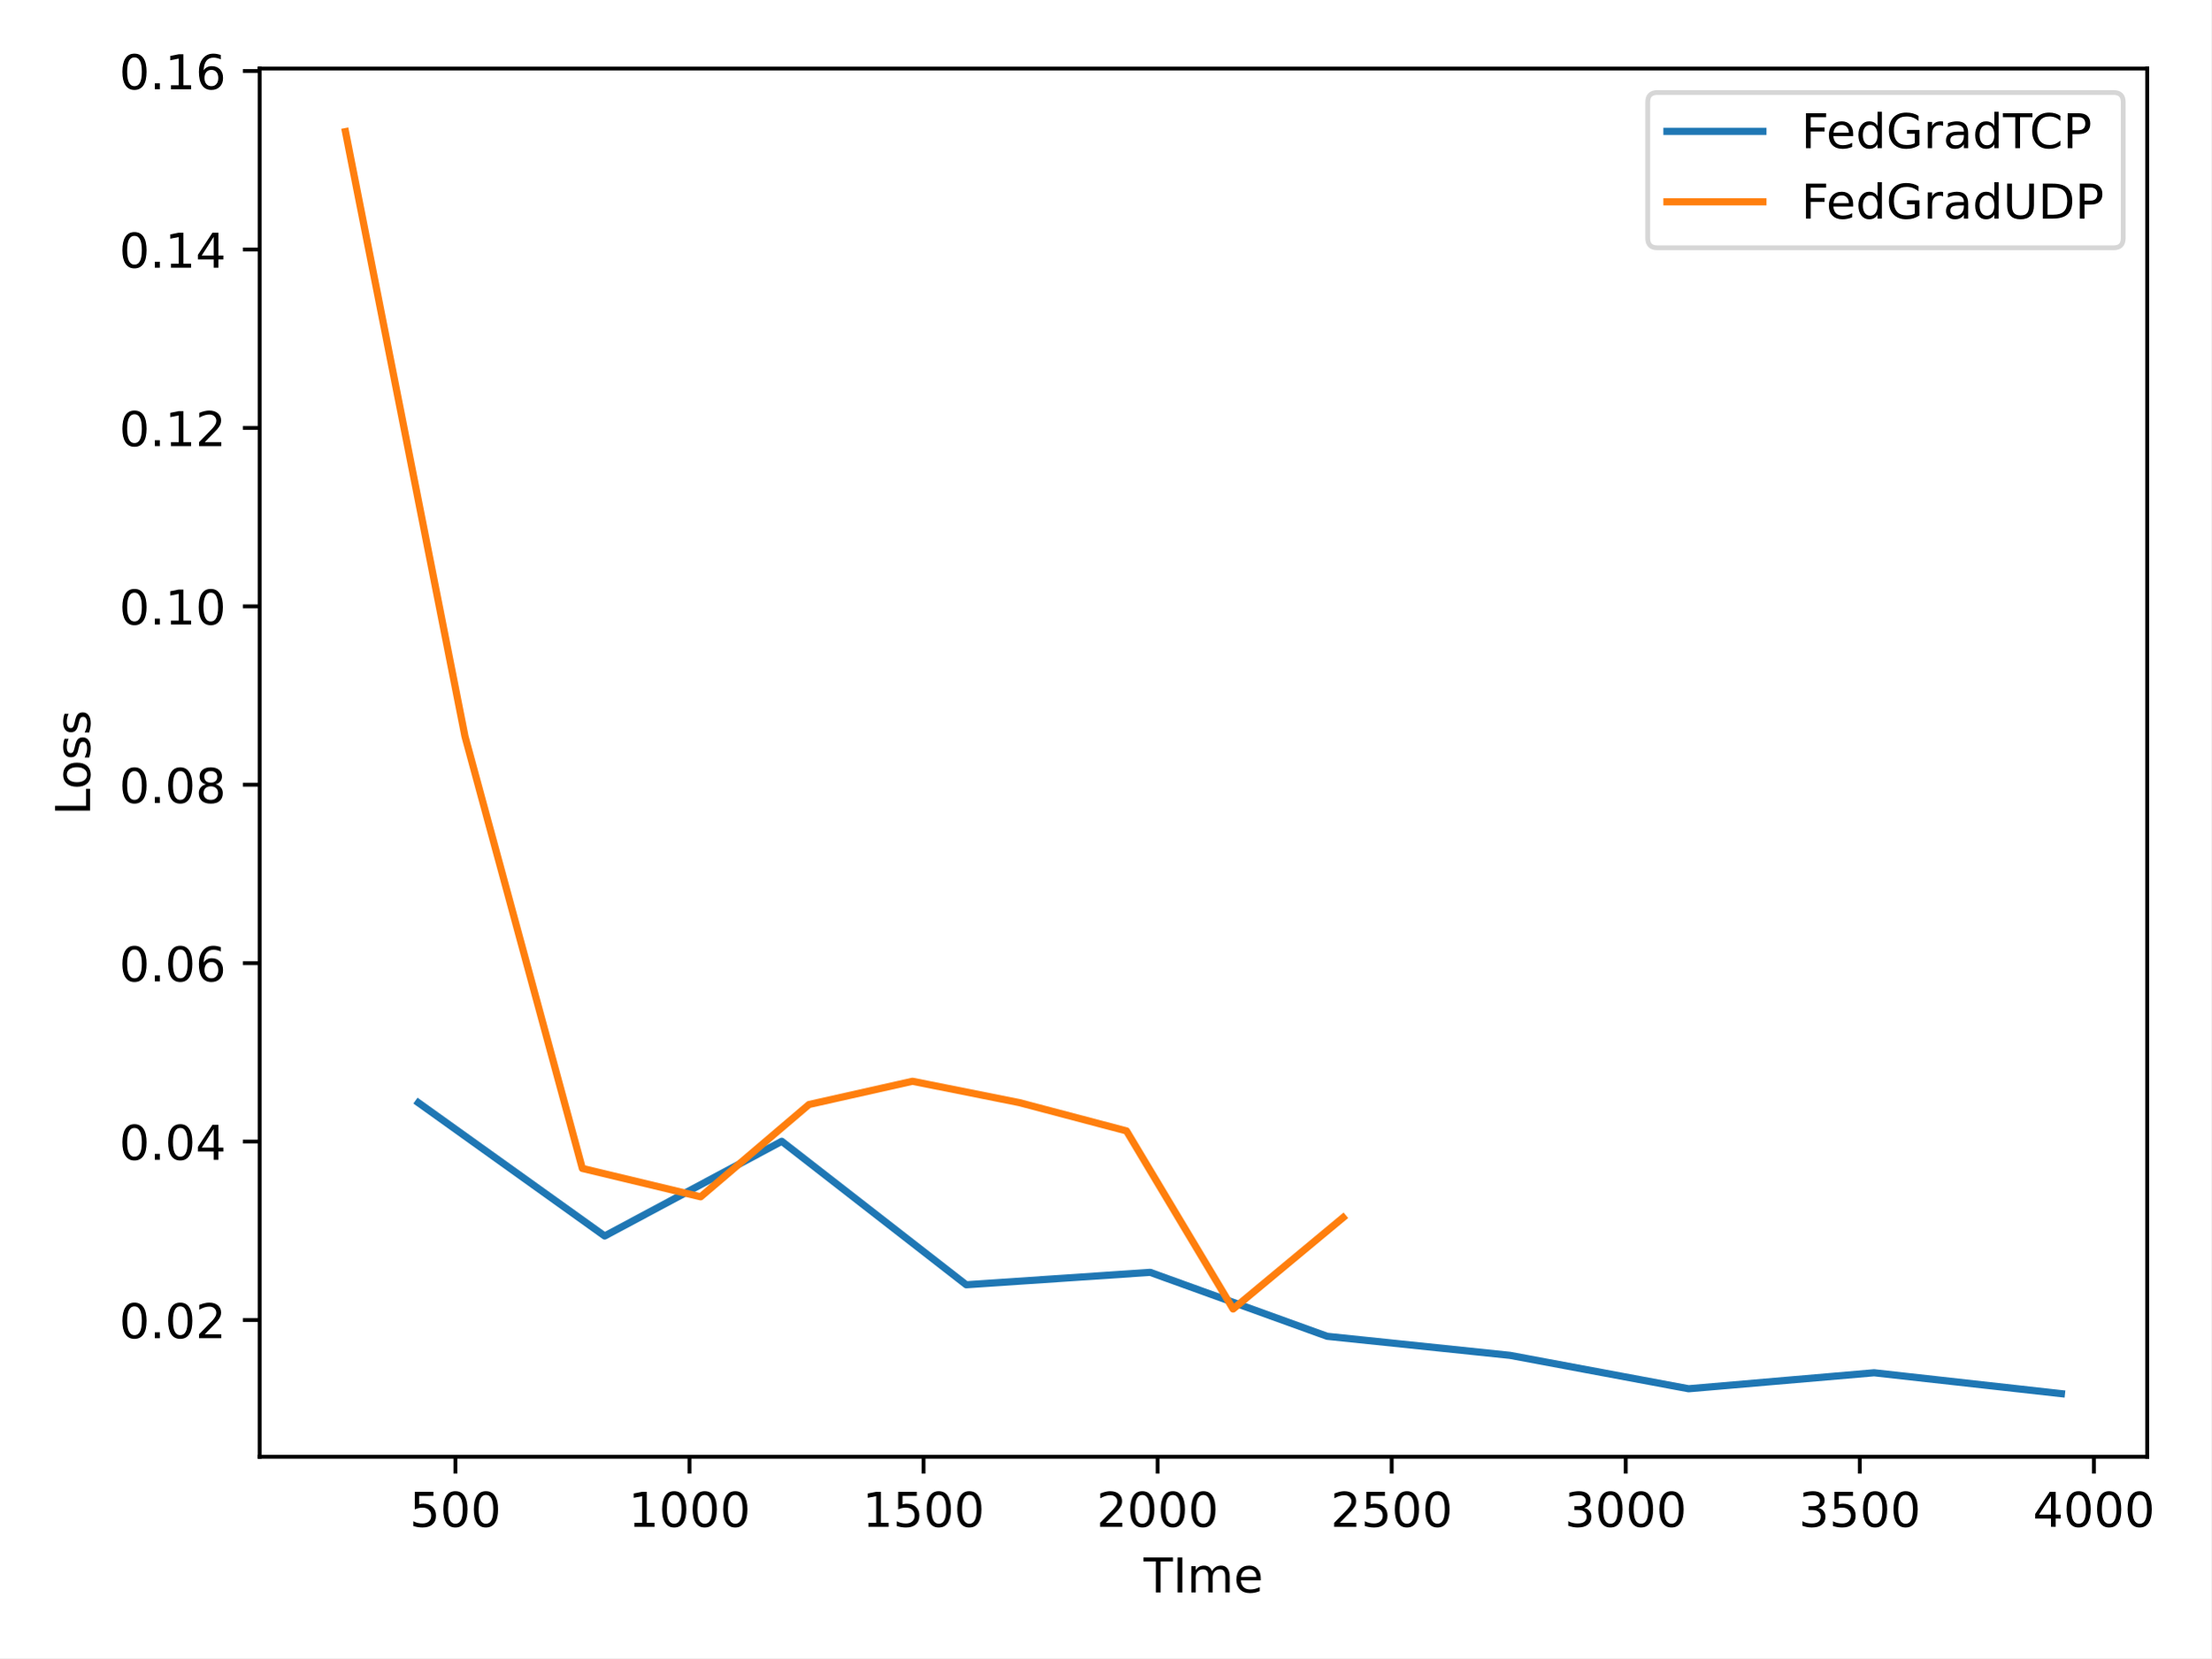
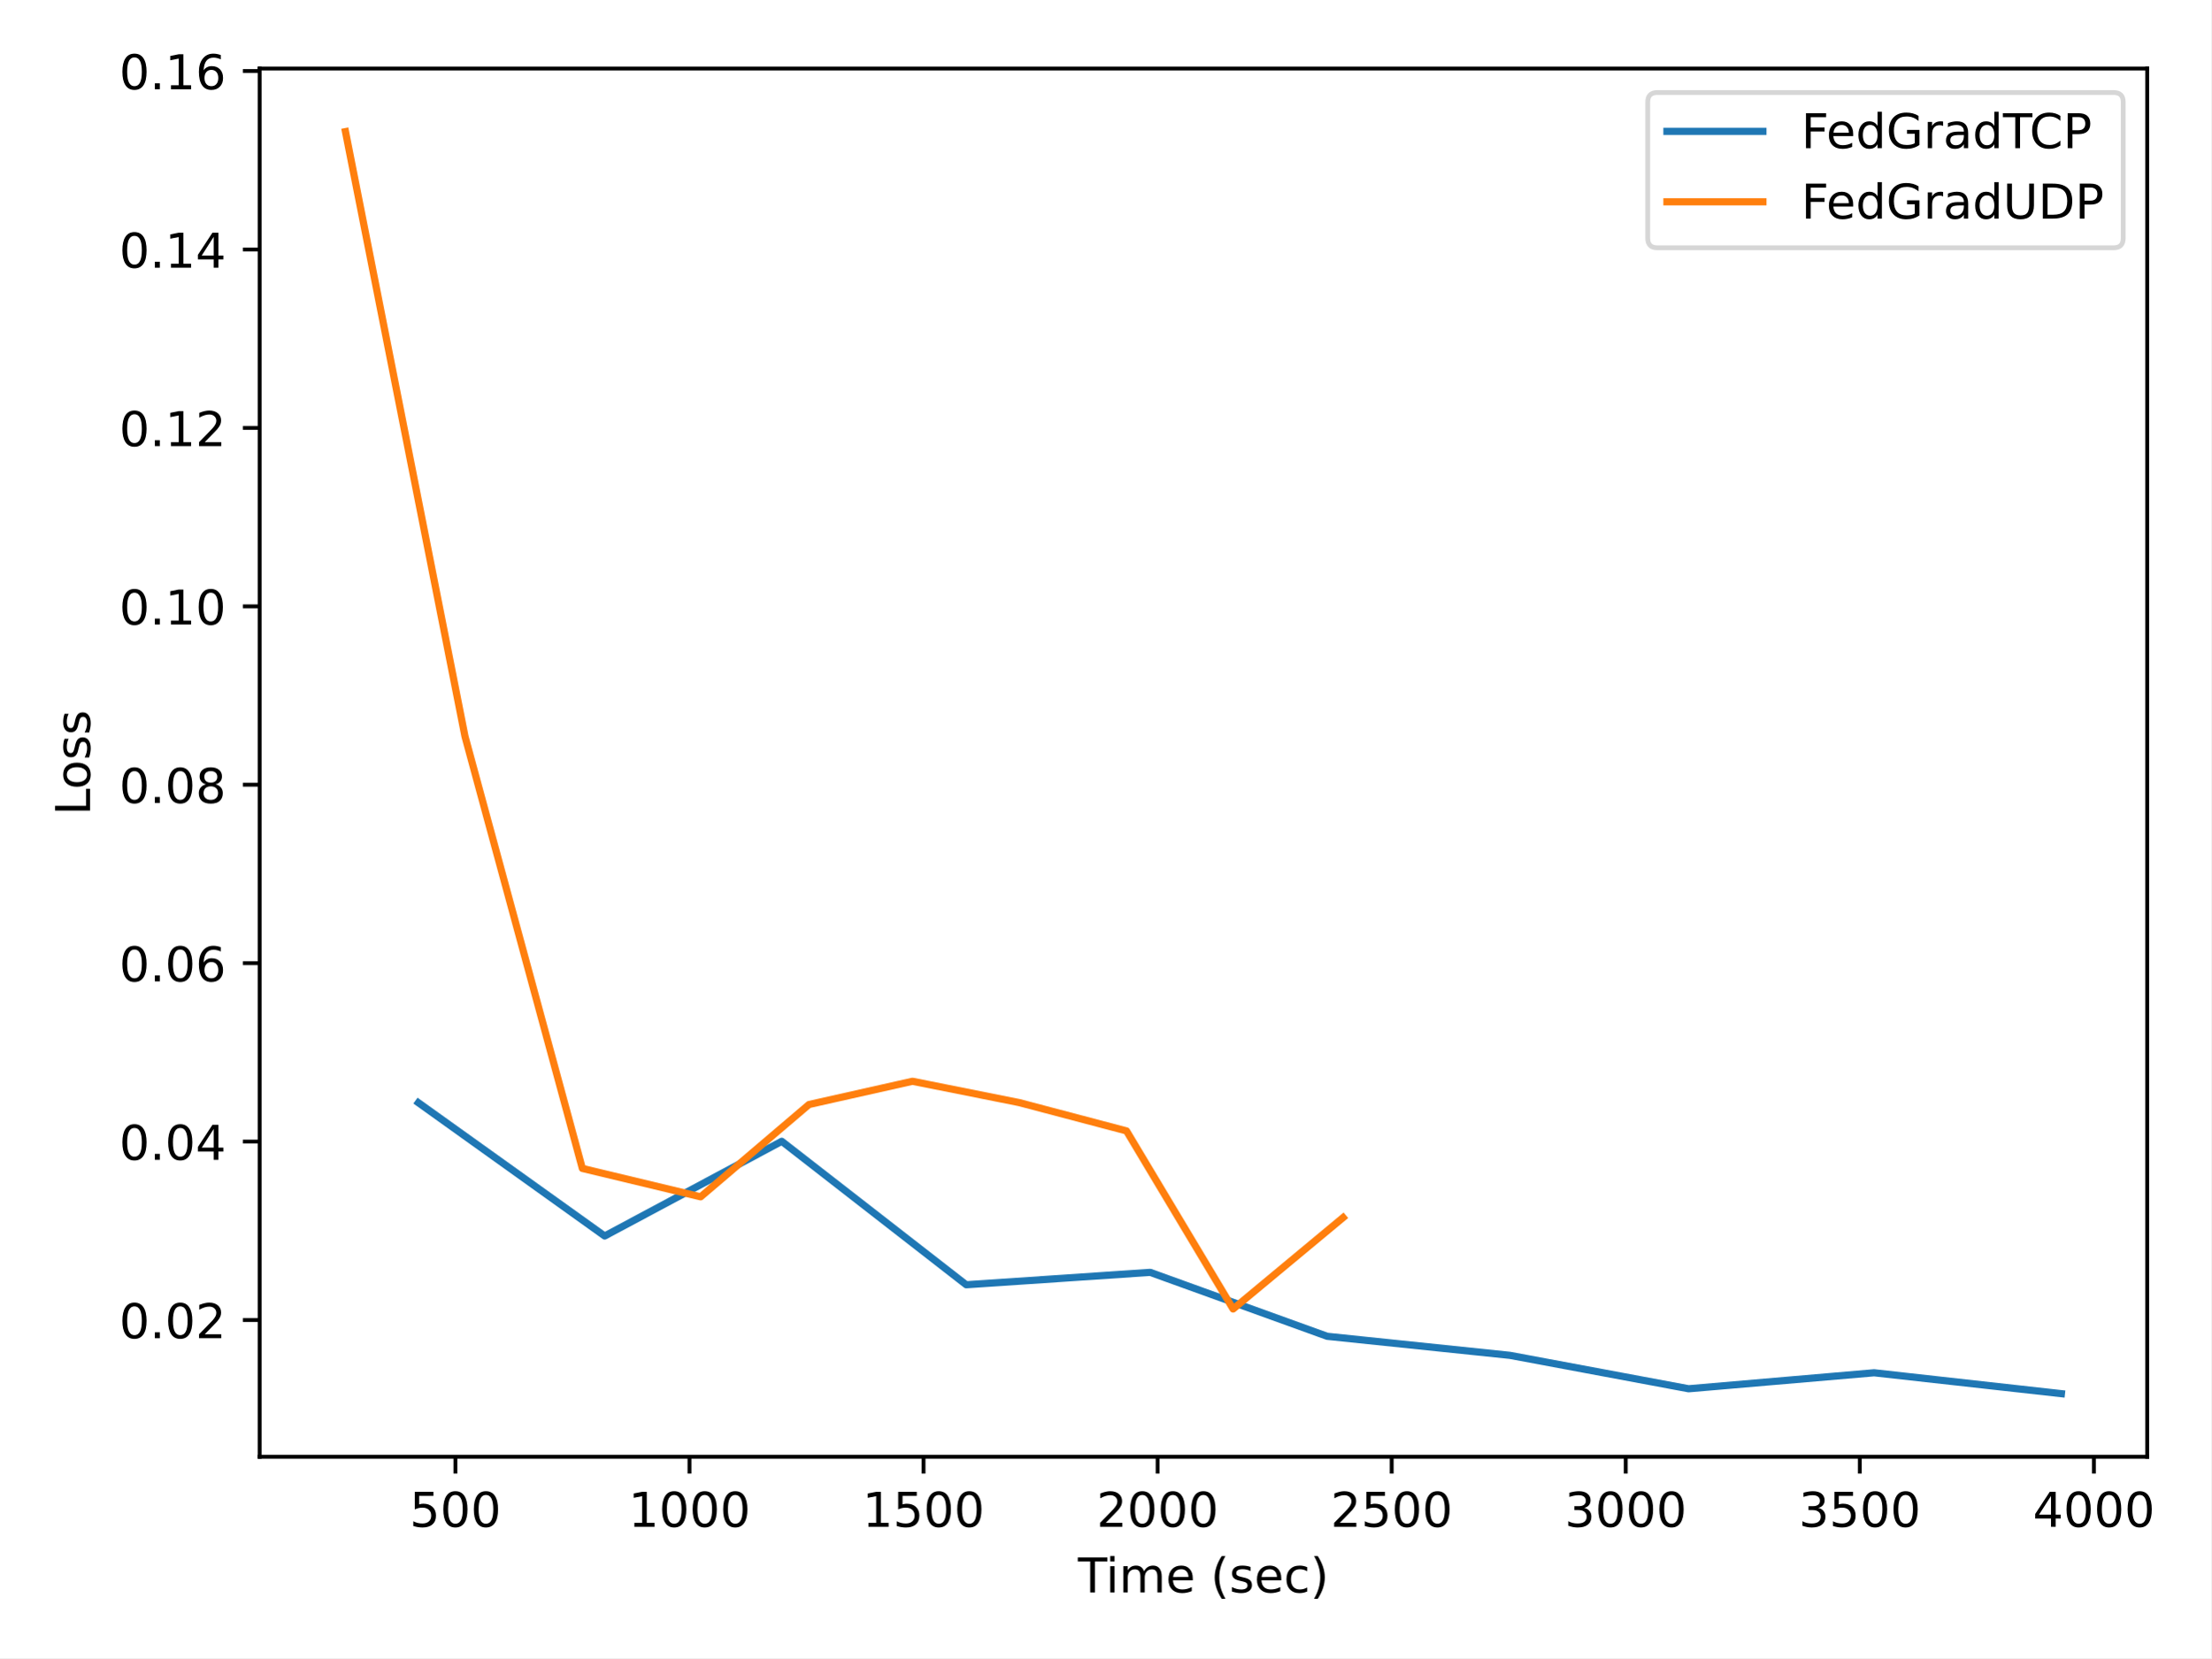
<svg xmlns="http://www.w3.org/2000/svg" xmlns:xlink="http://www.w3.org/1999/xlink" height="345.6pt" version="1.1" viewBox="0 0 460.8 345.6" width="460.8pt">
  <defs>
    <style type="text/css">*{stroke-linecap:butt;stroke-linejoin:round;}</style>
  </defs>
  <g id="figure_1">
    <g id="patch_1">
      <path d="M 0 345.6  L 460.8 345.6  L 460.8 0  L 0 0  z " style="fill:#ffffff;" />
    </g>
    <g id="axes_1">
      <g id="patch_2">
        <path d="M 54.11 303.64  L 447.481 303.64  L 447.481 14.284  L 54.11 14.284  z " style="fill:#ffffff;" />
      </g>
      <g id="matplotlib.axis_1">
        <g id="xtick_1">
          <g id="line2d_1">
            <defs>
-               <path d="M 0 0  L 0 3.5  " id="m5e65f6c67d" style="stroke:#000000;stroke-width:0.8;" />
-             </defs>
-             <g>
-               <use style="stroke:#000000;stroke-width:0.8;" x="94.905" xlink:href="#m5e65f6c67d" y="303.64" />
+               <path d="M 0 0  L 0 3.5  " id="m69d2b68e87" style="stroke:#000000;stroke-width:0.8;" />
+             </defs>
+             <g>
+               <use style="stroke:#000000;stroke-width:0.8;" x="94.905" xlink:href="#m69d2b68e87" y="303.64" />
            </g>
          </g>
          <g id="text_1">
            <g transform="translate(85.36125 318.2384)scale(0.1 -0.1)">
              <defs>
                <path d="M 10.797 72.906  L 49.516 72.906  L 49.516 64.594  L 19.828 64.594  L 19.828 46.734  Q 21.969 47.469 24.109 47.828  Q 26.266 48.188 28.422 48.188  Q 40.625 48.188 47.75 41.5  Q 54.891 34.812 54.891 23.391  Q 54.891 11.625 47.562 5.094  Q 40.234 -1.422 26.906 -1.422  Q 22.312 -1.422 17.547 -0.641  Q 12.797 0.141 7.719 1.703  L 7.719 11.625  Q 12.109 9.234 16.797 8.062  Q 21.484 6.891 26.703 6.891  Q 35.156 6.891 40.078 11.328  Q 45.016 15.766 45.016 23.391  Q 45.016 31 40.078 35.438  Q 35.156 39.891 26.703 39.891  Q 22.75 39.891 18.812 39.016  Q 14.891 38.141 10.797 36.281  z " id="DejaVuSans-53" />
                <path d="M 31.781 66.406  Q 24.172 66.406 20.328 58.906  Q 16.5 51.422 16.5 36.375  Q 16.5 21.391 20.328 13.891  Q 24.172 6.391 31.781 6.391  Q 39.453 6.391 43.281 13.891  Q 47.125 21.391 47.125 36.375  Q 47.125 51.422 43.281 58.906  Q 39.453 66.406 31.781 66.406  z M 31.781 74.219  Q 44.047 74.219 50.516 64.516  Q 56.984 54.828 56.984 36.375  Q 56.984 17.969 50.516 8.266  Q 44.047 -1.422 31.781 -1.422  Q 19.531 -1.422 13.062 8.266  Q 6.594 17.969 6.594 36.375  Q 6.594 54.828 13.062 64.516  Q 19.531 74.219 31.781 74.219  z " id="DejaVuSans-48" />
              </defs>
              <use xlink:href="#DejaVuSans-53" />
              <use x="63.623" xlink:href="#DejaVuSans-48" />
              <use x="127.246" xlink:href="#DejaVuSans-48" />
            </g>
          </g>
        </g>
        <g id="xtick_2">
          <g id="line2d_2">
            <g>
-               <use style="stroke:#000000;stroke-width:0.8;" x="143.687" xlink:href="#m5e65f6c67d" y="303.64" />
+               <use style="stroke:#000000;stroke-width:0.8;" x="143.687" xlink:href="#m69d2b68e87" y="303.64" />
            </g>
          </g>
          <g id="text_2">
            <g transform="translate(130.9617 318.2384)scale(0.1 -0.1)">
              <defs>
                <path d="M 12.406 8.297  L 28.516 8.297  L 28.516 63.922  L 10.984 60.406  L 10.984 69.391  L 28.422 72.906  L 38.281 72.906  L 38.281 8.297  L 54.391 8.297  L 54.391 0  L 12.406 0  z " id="DejaVuSans-49" />
              </defs>
              <use xlink:href="#DejaVuSans-49" />
              <use x="63.623" xlink:href="#DejaVuSans-48" />
              <use x="127.246" xlink:href="#DejaVuSans-48" />
              <use x="190.869" xlink:href="#DejaVuSans-48" />
            </g>
          </g>
        </g>
        <g id="xtick_3">
          <g id="line2d_3">
            <g>
-               <use style="stroke:#000000;stroke-width:0.8;" x="192.468" xlink:href="#m5e65f6c67d" y="303.64" />
+               <use style="stroke:#000000;stroke-width:0.8;" x="192.468" xlink:href="#m69d2b68e87" y="303.64" />
            </g>
          </g>
          <g id="text_3">
            <g transform="translate(179.7433 318.2384)scale(0.1 -0.1)">
              <use xlink:href="#DejaVuSans-49" />
              <use x="63.623" xlink:href="#DejaVuSans-53" />
              <use x="127.246" xlink:href="#DejaVuSans-48" />
              <use x="190.869" xlink:href="#DejaVuSans-48" />
            </g>
          </g>
        </g>
        <g id="xtick_4">
          <g id="line2d_4">
            <g>
-               <use style="stroke:#000000;stroke-width:0.8;" x="241.25" xlink:href="#m5e65f6c67d" y="303.64" />
+               <use style="stroke:#000000;stroke-width:0.8;" x="241.25" xlink:href="#m69d2b68e87" y="303.64" />
            </g>
          </g>
          <g id="text_4">
            <g transform="translate(228.525 318.2384)scale(0.1 -0.1)">
              <defs>
                <path d="M 19.188 8.297  L 53.609 8.297  L 53.609 0  L 7.328 0  L 7.328 8.297  Q 12.938 14.109 22.625 23.891  Q 32.328 33.688 34.812 36.531  Q 39.547 41.844 41.422 45.531  Q 43.312 49.219 43.312 52.781  Q 43.312 58.594 39.234 62.25  Q 35.156 65.922 28.609 65.922  Q 23.969 65.922 18.812 64.312  Q 13.672 62.703 7.812 59.422  L 7.812 69.391  Q 13.766 71.781 18.938 73  Q 24.125 74.219 28.422 74.219  Q 39.75 74.219 46.484 68.547  Q 53.219 62.891 53.219 53.422  Q 53.219 48.922 51.531 44.891  Q 49.859 40.875 45.406 35.406  Q 44.188 33.984 37.641 27.219  Q 31.109 20.453 19.188 8.297  z " id="DejaVuSans-50" />
              </defs>
              <use xlink:href="#DejaVuSans-50" />
              <use x="63.623" xlink:href="#DejaVuSans-48" />
              <use x="127.246" xlink:href="#DejaVuSans-48" />
              <use x="190.869" xlink:href="#DejaVuSans-48" />
            </g>
          </g>
        </g>
        <g id="xtick_5">
          <g id="line2d_5">
            <g>
-               <use style="stroke:#000000;stroke-width:0.8;" x="290.032" xlink:href="#m5e65f6c67d" y="303.64" />
+               <use style="stroke:#000000;stroke-width:0.8;" x="290.032" xlink:href="#m69d2b68e87" y="303.64" />
            </g>
          </g>
          <g id="text_5">
            <g transform="translate(277.3066 318.2384)scale(0.1 -0.1)">
              <use xlink:href="#DejaVuSans-50" />
              <use x="63.623" xlink:href="#DejaVuSans-53" />
              <use x="127.246" xlink:href="#DejaVuSans-48" />
              <use x="190.869" xlink:href="#DejaVuSans-48" />
            </g>
          </g>
        </g>
        <g id="xtick_6">
          <g id="line2d_6">
            <g>
-               <use style="stroke:#000000;stroke-width:0.8;" x="338.813" xlink:href="#m5e65f6c67d" y="303.64" />
+               <use style="stroke:#000000;stroke-width:0.8;" x="338.813" xlink:href="#m69d2b68e87" y="303.64" />
            </g>
          </g>
          <g id="text_6">
            <g transform="translate(326.0883 318.2384)scale(0.1 -0.1)">
              <defs>
                <path d="M 40.578 39.312  Q 47.656 37.797 51.625 33  Q 55.609 28.219 55.609 21.188  Q 55.609 10.406 48.188 4.484  Q 40.766 -1.422 27.094 -1.422  Q 22.516 -1.422 17.656 -0.516  Q 12.797 0.391 7.625 2.203  L 7.625 11.719  Q 11.719 9.328 16.594 8.109  Q 21.484 6.891 26.812 6.891  Q 36.078 6.891 40.938 10.547  Q 45.797 14.203 45.797 21.188  Q 45.797 27.641 41.281 31.266  Q 36.766 34.906 28.719 34.906  L 20.219 34.906  L 20.219 43.016  L 29.109 43.016  Q 36.375 43.016 40.234 45.922  Q 44.094 48.828 44.094 54.297  Q 44.094 59.906 40.109 62.906  Q 36.141 65.922 28.719 65.922  Q 24.656 65.922 20.016 65.031  Q 15.375 64.156 9.812 62.312  L 9.812 71.094  Q 15.438 72.656 20.344 73.438  Q 25.25 74.219 29.594 74.219  Q 40.828 74.219 47.359 69.109  Q 53.906 64.016 53.906 55.328  Q 53.906 49.266 50.438 45.094  Q 46.969 40.922 40.578 39.312  z " id="DejaVuSans-51" />
              </defs>
              <use xlink:href="#DejaVuSans-51" />
              <use x="63.623" xlink:href="#DejaVuSans-48" />
              <use x="127.246" xlink:href="#DejaVuSans-48" />
              <use x="190.869" xlink:href="#DejaVuSans-48" />
            </g>
          </g>
        </g>
        <g id="xtick_7">
          <g id="line2d_7">
            <g>
-               <use style="stroke:#000000;stroke-width:0.8;" x="387.595" xlink:href="#m5e65f6c67d" y="303.64" />
+               <use style="stroke:#000000;stroke-width:0.8;" x="387.595" xlink:href="#m69d2b68e87" y="303.64" />
            </g>
          </g>
          <g id="text_7">
            <g transform="translate(374.87 318.2384)scale(0.1 -0.1)">
              <use xlink:href="#DejaVuSans-51" />
              <use x="63.623" xlink:href="#DejaVuSans-53" />
              <use x="127.246" xlink:href="#DejaVuSans-48" />
              <use x="190.869" xlink:href="#DejaVuSans-48" />
            </g>
          </g>
        </g>
        <g id="xtick_8">
          <g id="line2d_8">
            <g>
-               <use style="stroke:#000000;stroke-width:0.8;" x="436.377" xlink:href="#m5e65f6c67d" y="303.64" />
+               <use style="stroke:#000000;stroke-width:0.8;" x="436.377" xlink:href="#m69d2b68e87" y="303.64" />
            </g>
          </g>
          <g id="text_8">
            <g transform="translate(423.6516 318.2384)scale(0.1 -0.1)">
              <defs>
                <path d="M 37.797 64.312  L 12.891 25.391  L 37.797 25.391  z M 35.203 72.906  L 47.609 72.906  L 47.609 25.391  L 58.016 25.391  L 58.016 17.188  L 47.609 17.188  L 47.609 0  L 37.797 0  L 37.797 17.188  L 4.891 17.188  L 4.891 26.703  z " id="DejaVuSans-52" />
              </defs>
              <use xlink:href="#DejaVuSans-52" />
              <use x="63.623" xlink:href="#DejaVuSans-48" />
              <use x="127.246" xlink:href="#DejaVuSans-48" />
              <use x="190.869" xlink:href="#DejaVuSans-48" />
            </g>
          </g>
        </g>
        <g id="text_9">
-           <g transform="translate(238.3199 331.9166)scale(0.1 -0.1)">
+           <g transform="translate(224.641 331.9166)scale(0.1 -0.1)">
            <defs>
              <path d="M -0.297 72.906  L 61.375 72.906  L 61.375 64.594  L 35.5 64.594  L 35.5 0  L 25.594 0  L 25.594 64.594  L -0.297 64.594  z " id="DejaVuSans-84" />
-               <path d="M 9.812 72.906  L 19.672 72.906  L 19.672 0  L 9.812 0  z " id="DejaVuSans-73" />
+               <path d="M 9.422 54.688  L 18.406 54.688  L 18.406 0  L 9.422 0  z M 9.422 75.984  L 18.406 75.984  L 18.406 64.594  L 9.422 64.594  z " id="DejaVuSans-105" />
              <path d="M 52 44.188  Q 55.375 50.25 60.062 53.125  Q 64.75 56 71.094 56  Q 79.641 56 84.281 50.016  Q 88.922 44.047 88.922 33.016  L 88.922 0  L 79.891 0  L 79.891 32.719  Q 79.891 40.578 77.094 44.375  Q 74.312 48.188 68.609 48.188  Q 61.625 48.188 57.562 43.547  Q 53.516 38.922 53.516 30.906  L 53.516 0  L 44.484 0  L 44.484 32.719  Q 44.484 40.625 41.703 44.406  Q 38.922 48.188 33.109 48.188  Q 26.219 48.188 22.156 43.531  Q 18.109 38.875 18.109 30.906  L 18.109 0  L 9.078 0  L 9.078 54.688  L 18.109 54.688  L 18.109 46.188  Q 21.188 51.219 25.484 53.609  Q 29.781 56 35.688 56  Q 41.656 56 45.828 52.969  Q 50 49.953 52 44.188  z " id="DejaVuSans-109" />
              <path d="M 56.203 29.594  L 56.203 25.203  L 14.891 25.203  Q 15.484 15.922 20.484 11.062  Q 25.484 6.203 34.422 6.203  Q 39.594 6.203 44.453 7.469  Q 49.312 8.734 54.109 11.281  L 54.109 2.781  Q 49.266 0.734 44.188 -0.344  Q 39.109 -1.422 33.891 -1.422  Q 20.797 -1.422 13.156 6.188  Q 5.516 13.812 5.516 26.812  Q 5.516 40.234 12.766 48.109  Q 20.016 56 32.328 56  Q 43.359 56 49.781 48.891  Q 56.203 41.797 56.203 29.594  z M 47.219 32.234  Q 47.125 39.594 43.094 43.984  Q 39.062 48.391 32.422 48.391  Q 24.906 48.391 20.391 44.141  Q 15.875 39.891 15.188 32.172  z " id="DejaVuSans-101" />
+               <path id="DejaVuSans-32" />
+               <path d="M 31 75.875  Q 24.469 64.656 21.281 53.656  Q 18.109 42.672 18.109 31.391  Q 18.109 20.125 21.312 9.062  Q 24.516 -2 31 -13.188  L 23.188 -13.188  Q 15.875 -1.703 12.234 9.375  Q 8.594 20.453 8.594 31.391  Q 8.594 42.281 12.203 53.312  Q 15.828 64.359 23.188 75.875  z " id="DejaVuSans-40" />
+               <path d="M 44.281 53.078  L 44.281 44.578  Q 40.484 46.531 36.375 47.5  Q 32.281 48.484 27.875 48.484  Q 21.188 48.484 17.844 46.438  Q 14.5 44.391 14.5 40.281  Q 14.5 37.156 16.891 35.375  Q 19.281 33.594 26.516 31.984  L 29.594 31.297  Q 39.156 29.25 43.188 25.516  Q 47.219 21.781 47.219 15.094  Q 47.219 7.469 41.188 3.016  Q 35.156 -1.422 24.609 -1.422  Q 20.219 -1.422 15.453 -0.562  Q 10.688 0.297 5.422 2  L 5.422 11.281  Q 10.406 8.688 15.234 7.391  Q 20.062 6.109 24.812 6.109  Q 31.156 6.109 34.562 8.281  Q 37.984 10.453 37.984 14.406  Q 37.984 18.062 35.516 20.016  Q 33.062 21.969 24.703 23.781  L 21.578 24.516  Q 13.234 26.266 9.516 29.906  Q 5.812 33.547 5.812 39.891  Q 5.812 47.609 11.281 51.797  Q 16.75 56 26.812 56  Q 31.781 56 36.172 55.266  Q 40.578 54.547 44.281 53.078  z " id="DejaVuSans-115" />
+               <path d="M 48.781 52.594  L 48.781 44.188  Q 44.969 46.297 41.141 47.344  Q 37.312 48.391 33.406 48.391  Q 24.656 48.391 19.812 42.844  Q 14.984 37.312 14.984 27.297  Q 14.984 17.281 19.812 11.734  Q 24.656 6.203 33.406 6.203  Q 37.312 6.203 41.141 7.25  Q 44.969 8.297 48.781 10.406  L 48.781 2.094  Q 45.016 0.344 40.984 -0.531  Q 36.969 -1.422 32.422 -1.422  Q 20.062 -1.422 12.781 6.344  Q 5.516 14.109 5.516 27.297  Q 5.516 40.672 12.859 48.328  Q 20.219 56 33.016 56  Q 37.156 56 41.109 55.141  Q 45.062 54.297 48.781 52.594  z " id="DejaVuSans-99" />
+               <path d="M 8.016 75.875  L 15.828 75.875  Q 23.141 64.359 26.781 53.312  Q 30.422 42.281 30.422 31.391  Q 30.422 20.453 26.781 9.375  Q 23.141 -1.703 15.828 -13.188  L 8.016 -13.188  Q 14.5 -2 17.703 9.062  Q 20.906 20.125 20.906 31.391  Q 20.906 42.672 17.703 53.656  Q 14.5 64.656 8.016 75.875  z " id="DejaVuSans-41" />
            </defs>
            <use xlink:href="#DejaVuSans-84" />
-             <use x="61.084" xlink:href="#DejaVuSans-73" />
-             <use x="90.576" xlink:href="#DejaVuSans-109" />
-             <use x="187.988" xlink:href="#DejaVuSans-101" />
+             <use x="57.959" xlink:href="#DejaVuSans-105" />
+             <use x="85.742" xlink:href="#DejaVuSans-109" />
+             <use x="183.154" xlink:href="#DejaVuSans-101" />
+             <use x="244.678" xlink:href="#DejaVuSans-32" />
+             <use x="276.465" xlink:href="#DejaVuSans-40" />
+             <use x="315.479" xlink:href="#DejaVuSans-115" />
+             <use x="367.578" xlink:href="#DejaVuSans-101" />
+             <use x="429.102" xlink:href="#DejaVuSans-99" />
+             <use x="484.082" xlink:href="#DejaVuSans-41" />
          </g>
        </g>
      </g>
      <g id="matplotlib.axis_2">
        <g id="ytick_1">
          <g id="line2d_9">
            <defs>
-               <path d="M 0 0  L -3.5 0  " id="mb44620d368" style="stroke:#000000;stroke-width:0.8;" />
-             </defs>
-             <g>
-               <use style="stroke:#000000;stroke-width:0.8;" x="54.11" xlink:href="#mb44620d368" y="275.132" />
+               <path d="M 0 0  L -3.5 0  " id="m01eaa63676" style="stroke:#000000;stroke-width:0.8;" />
+             </defs>
+             <g>
+               <use style="stroke:#000000;stroke-width:0.8;" x="54.11" xlink:href="#m01eaa63676" y="275.132" />
            </g>
          </g>
          <g id="text_10">
            <g transform="translate(24.84437 278.9312)scale(0.1 -0.1)">
              <defs>
                <path d="M 10.688 12.406  L 21 12.406  L 21 0  L 10.688 0  z " id="DejaVuSans-46" />
              </defs>
              <use xlink:href="#DejaVuSans-48" />
              <use x="63.623" xlink:href="#DejaVuSans-46" />
              <use x="95.41" xlink:href="#DejaVuSans-48" />
              <use x="159.033" xlink:href="#DejaVuSans-50" />
            </g>
          </g>
        </g>
        <g id="ytick_2">
          <g id="line2d_10">
            <g>
-               <use style="stroke:#000000;stroke-width:0.8;" x="54.11" xlink:href="#mb44620d368" y="237.942" />
+               <use style="stroke:#000000;stroke-width:0.8;" x="54.11" xlink:href="#m01eaa63676" y="237.942" />
            </g>
          </g>
          <g id="text_11">
            <g transform="translate(24.84437 241.7411)scale(0.1 -0.1)">
              <use xlink:href="#DejaVuSans-48" />
              <use x="63.623" xlink:href="#DejaVuSans-46" />
              <use x="95.41" xlink:href="#DejaVuSans-48" />
              <use x="159.033" xlink:href="#DejaVuSans-52" />
            </g>
          </g>
        </g>
        <g id="ytick_3">
          <g id="line2d_11">
            <g>
-               <use style="stroke:#000000;stroke-width:0.8;" x="54.11" xlink:href="#mb44620d368" y="200.752" />
+               <use style="stroke:#000000;stroke-width:0.8;" x="54.11" xlink:href="#m01eaa63676" y="200.752" />
            </g>
          </g>
          <g id="text_12">
            <g transform="translate(24.84437 204.5511)scale(0.1 -0.1)">
              <defs>
                <path d="M 33.016 40.375  Q 26.375 40.375 22.484 35.828  Q 18.609 31.297 18.609 23.391  Q 18.609 15.531 22.484 10.953  Q 26.375 6.391 33.016 6.391  Q 39.656 6.391 43.531 10.953  Q 47.406 15.531 47.406 23.391  Q 47.406 31.297 43.531 35.828  Q 39.656 40.375 33.016 40.375  z M 52.594 71.297  L 52.594 62.312  Q 48.875 64.062 45.094 64.984  Q 41.312 65.922 37.594 65.922  Q 27.828 65.922 22.672 59.328  Q 17.531 52.734 16.797 39.406  Q 19.672 43.656 24.016 45.922  Q 28.375 48.188 33.594 48.188  Q 44.578 48.188 50.953 41.516  Q 57.328 34.859 57.328 23.391  Q 57.328 12.156 50.688 5.359  Q 44.047 -1.422 33.016 -1.422  Q 20.359 -1.422 13.672 8.266  Q 6.984 17.969 6.984 36.375  Q 6.984 53.656 15.188 63.938  Q 23.391 74.219 37.203 74.219  Q 40.922 74.219 44.703 73.484  Q 48.484 72.75 52.594 71.297  z " id="DejaVuSans-54" />
              </defs>
              <use xlink:href="#DejaVuSans-48" />
              <use x="63.623" xlink:href="#DejaVuSans-46" />
              <use x="95.41" xlink:href="#DejaVuSans-48" />
              <use x="159.033" xlink:href="#DejaVuSans-54" />
            </g>
          </g>
        </g>
        <g id="ytick_4">
          <g id="line2d_12">
            <g>
-               <use style="stroke:#000000;stroke-width:0.8;" x="54.11" xlink:href="#mb44620d368" y="163.562" />
+               <use style="stroke:#000000;stroke-width:0.8;" x="54.11" xlink:href="#m01eaa63676" y="163.562" />
            </g>
          </g>
          <g id="text_13">
            <g transform="translate(24.84437 167.361)scale(0.1 -0.1)">
              <defs>
                <path d="M 31.781 34.625  Q 24.75 34.625 20.719 30.859  Q 16.703 27.094 16.703 20.516  Q 16.703 13.922 20.719 10.156  Q 24.75 6.391 31.781 6.391  Q 38.812 6.391 42.859 10.172  Q 46.922 13.969 46.922 20.516  Q 46.922 27.094 42.891 30.859  Q 38.875 34.625 31.781 34.625  z M 21.922 38.812  Q 15.578 40.375 12.031 44.719  Q 8.5 49.078 8.5 55.328  Q 8.5 64.062 14.719 69.141  Q 20.953 74.219 31.781 74.219  Q 42.672 74.219 48.875 69.141  Q 55.078 64.062 55.078 55.328  Q 55.078 49.078 51.531 44.719  Q 48 40.375 41.703 38.812  Q 48.828 37.156 52.797 32.312  Q 56.781 27.484 56.781 20.516  Q 56.781 9.906 50.312 4.234  Q 43.844 -1.422 31.781 -1.422  Q 19.734 -1.422 13.25 4.234  Q 6.781 9.906 6.781 20.516  Q 6.781 27.484 10.781 32.312  Q 14.797 37.156 21.922 38.812  z M 18.312 54.391  Q 18.312 48.734 21.844 45.562  Q 25.391 42.391 31.781 42.391  Q 38.141 42.391 41.719 45.562  Q 45.312 48.734 45.312 54.391  Q 45.312 60.062 41.719 63.234  Q 38.141 66.406 31.781 66.406  Q 25.391 66.406 21.844 63.234  Q 18.312 60.062 18.312 54.391  z " id="DejaVuSans-56" />
              </defs>
              <use xlink:href="#DejaVuSans-48" />
              <use x="63.623" xlink:href="#DejaVuSans-46" />
              <use x="95.41" xlink:href="#DejaVuSans-48" />
              <use x="159.033" xlink:href="#DejaVuSans-56" />
            </g>
          </g>
        </g>
        <g id="ytick_5">
          <g id="line2d_13">
            <g>
-               <use style="stroke:#000000;stroke-width:0.8;" x="54.11" xlink:href="#mb44620d368" y="126.372" />
+               <use style="stroke:#000000;stroke-width:0.8;" x="54.11" xlink:href="#m01eaa63676" y="126.372" />
            </g>
          </g>
          <g id="text_14">
            <g transform="translate(24.84437 130.171)scale(0.1 -0.1)">
              <use xlink:href="#DejaVuSans-48" />
              <use x="63.623" xlink:href="#DejaVuSans-46" />
              <use x="95.41" xlink:href="#DejaVuSans-49" />
              <use x="159.033" xlink:href="#DejaVuSans-48" />
            </g>
          </g>
        </g>
        <g id="ytick_6">
          <g id="line2d_14">
            <g>
-               <use style="stroke:#000000;stroke-width:0.8;" x="54.11" xlink:href="#mb44620d368" y="89.182" />
+               <use style="stroke:#000000;stroke-width:0.8;" x="54.11" xlink:href="#m01eaa63676" y="89.182" />
            </g>
          </g>
          <g id="text_15">
            <g transform="translate(24.84437 92.98089)scale(0.1 -0.1)">
              <use xlink:href="#DejaVuSans-48" />
              <use x="63.623" xlink:href="#DejaVuSans-46" />
              <use x="95.41" xlink:href="#DejaVuSans-49" />
              <use x="159.033" xlink:href="#DejaVuSans-50" />
            </g>
          </g>
        </g>
        <g id="ytick_7">
          <g id="line2d_15">
            <g>
-               <use style="stroke:#000000;stroke-width:0.8;" x="54.11" xlink:href="#mb44620d368" y="51.992" />
+               <use style="stroke:#000000;stroke-width:0.8;" x="54.11" xlink:href="#m01eaa63676" y="51.992" />
            </g>
          </g>
          <g id="text_16">
            <g transform="translate(24.84437 55.79082)scale(0.1 -0.1)">
              <use xlink:href="#DejaVuSans-48" />
              <use x="63.623" xlink:href="#DejaVuSans-46" />
              <use x="95.41" xlink:href="#DejaVuSans-49" />
              <use x="159.033" xlink:href="#DejaVuSans-52" />
            </g>
          </g>
        </g>
        <g id="ytick_8">
          <g id="line2d_16">
            <g>
-               <use style="stroke:#000000;stroke-width:0.8;" x="54.11" xlink:href="#mb44620d368" y="14.802" />
+               <use style="stroke:#000000;stroke-width:0.8;" x="54.11" xlink:href="#m01eaa63676" y="14.802" />
            </g>
          </g>
          <g id="text_17">
            <g transform="translate(24.84437 18.60076)scale(0.1 -0.1)">
              <use xlink:href="#DejaVuSans-48" />
              <use x="63.623" xlink:href="#DejaVuSans-46" />
              <use x="95.41" xlink:href="#DejaVuSans-49" />
              <use x="159.033" xlink:href="#DejaVuSans-54" />
            </g>
          </g>
        </g>
        <g id="text_18">
          <g transform="translate(18.76469 169.9294)rotate(-90)scale(0.1 -0.1)">
            <defs>
              <path d="M 9.812 72.906  L 19.672 72.906  L 19.672 8.297  L 55.172 8.297  L 55.172 0  L 9.812 0  z " id="DejaVuSans-76" />
              <path d="M 30.609 48.391  Q 23.391 48.391 19.188 42.75  Q 14.984 37.109 14.984 27.297  Q 14.984 17.484 19.156 11.844  Q 23.344 6.203 30.609 6.203  Q 37.797 6.203 41.984 11.859  Q 46.188 17.531 46.188 27.297  Q 46.188 37.016 41.984 42.703  Q 37.797 48.391 30.609 48.391  z M 30.609 56  Q 42.328 56 49.016 48.375  Q 55.719 40.766 55.719 27.297  Q 55.719 13.875 49.016 6.219  Q 42.328 -1.422 30.609 -1.422  Q 18.844 -1.422 12.172 6.219  Q 5.516 13.875 5.516 27.297  Q 5.516 40.766 12.172 48.375  Q 18.844 56 30.609 56  z " id="DejaVuSans-111" />
-               <path d="M 44.281 53.078  L 44.281 44.578  Q 40.484 46.531 36.375 47.5  Q 32.281 48.484 27.875 48.484  Q 21.188 48.484 17.844 46.438  Q 14.5 44.391 14.5 40.281  Q 14.5 37.156 16.891 35.375  Q 19.281 33.594 26.516 31.984  L 29.594 31.297  Q 39.156 29.25 43.188 25.516  Q 47.219 21.781 47.219 15.094  Q 47.219 7.469 41.188 3.016  Q 35.156 -1.422 24.609 -1.422  Q 20.219 -1.422 15.453 -0.562  Q 10.688 0.297 5.422 2  L 5.422 11.281  Q 10.406 8.688 15.234 7.391  Q 20.062 6.109 24.812 6.109  Q 31.156 6.109 34.562 8.281  Q 37.984 10.453 37.984 14.406  Q 37.984 18.062 35.516 20.016  Q 33.062 21.969 24.703 23.781  L 21.578 24.516  Q 13.234 26.266 9.516 29.906  Q 5.812 33.547 5.812 39.891  Q 5.812 47.609 11.281 51.797  Q 16.75 56 26.812 56  Q 31.781 56 36.172 55.266  Q 40.578 54.547 44.281 53.078  z " id="DejaVuSans-115" />
            </defs>
            <use xlink:href="#DejaVuSans-76" />
            <use x="53.963" xlink:href="#DejaVuSans-111" />
            <use x="115.145" xlink:href="#DejaVuSans-115" />
            <use x="167.244" xlink:href="#DejaVuSans-115" />
          </g>
        </g>
      </g>
      <g id="line2d_17">
-         <path clip-path="url(#p7b35dbe696)" d="M 87.184 229.838  L 126.016 257.624  L 162.915 237.886  L 201.365 267.789  L 239.7 265.201  L 276.594 278.531  L 314.671 282.498  L 351.92 289.464  L 390.567 286.132  L 429.601 290.487  " style="fill:none;stroke:#1f77b4;stroke-linecap:square;stroke-width:1.5;" />
+         <path clip-path="url(#p803a572ad3)" d="M 87.184 229.838  L 126.016 257.624  L 162.915 237.886  L 201.365 267.789  L 239.7 265.201  L 276.594 278.531  L 314.671 282.498  L 351.92 289.464  L 390.567 286.132  L 429.601 290.487  " style="fill:none;stroke:#1f77b4;stroke-linecap:square;stroke-width:1.5;" />
      </g>
      <g id="line2d_18">
-         <path clip-path="url(#p7b35dbe696)" d="M 71.991 27.437  L 96.9 153.481  L 121.359 243.538  L 146.01 249.454  L 168.591 230.218  L 190.156 225.373  L 212.404 229.817  L 234.77 235.72  L 256.983 272.838  L 279.911 253.779  " style="fill:none;stroke:#ff7f0e;stroke-linecap:square;stroke-width:1.5;" />
+         <path clip-path="url(#p803a572ad3)" d="M 71.991 27.437  L 96.9 153.481  L 121.359 243.538  L 146.01 249.454  L 168.591 230.218  L 190.156 225.373  L 212.404 229.817  L 234.77 235.72  L 256.983 272.838  L 279.911 253.779  " style="fill:none;stroke:#ff7f0e;stroke-linecap:square;stroke-width:1.5;" />
      </g>
      <g id="patch_3">
        <path d="M 54.11 303.64  L 54.11 14.284  " style="fill:none;stroke:#000000;stroke-linecap:square;stroke-linejoin:miter;stroke-width:0.8;" />
      </g>
      <g id="patch_4">
        <path d="M 447.481 303.64  L 447.481 14.284  " style="fill:none;stroke:#000000;stroke-linecap:square;stroke-linejoin:miter;stroke-width:0.8;" />
      </g>
      <g id="patch_5">
        <path d="M 54.11 303.64  L 447.481 303.64  " style="fill:none;stroke:#000000;stroke-linecap:square;stroke-linejoin:miter;stroke-width:0.8;" />
      </g>
      <g id="patch_6">
        <path d="M 54.11 14.284  L 447.481 14.284  " style="fill:none;stroke:#000000;stroke-linecap:square;stroke-linejoin:miter;stroke-width:0.8;" />
      </g>
      <g id="legend_1">
        <g id="patch_7">
          <path d="M 345.394 51.641  L 440.481 51.641  Q 442.481 51.641 442.481 49.641  L 442.481 21.284  Q 442.481 19.284 440.481 19.284  L 345.394 19.284  Q 343.394 19.284 343.394 21.284  L 343.394 49.641  Q 343.394 51.641 345.394 51.641  z " style="fill:#ffffff;opacity:0.8;stroke:#cccccc;stroke-linejoin:miter;" />
        </g>
        <g id="line2d_19">
          <path d="M 347.394 27.383  L 367.394 27.383  " style="fill:none;stroke:#1f77b4;stroke-linecap:square;stroke-width:1.5;" />
        </g>
        <g id="line2d_20" />
        <g id="text_19">
          <g transform="translate(375.3939 30.88284)scale(0.1 -0.1)">
            <defs>
              <path d="M 9.812 72.906  L 51.703 72.906  L 51.703 64.594  L 19.672 64.594  L 19.672 43.109  L 48.578 43.109  L 48.578 34.812  L 19.672 34.812  L 19.672 0  L 9.812 0  z " id="DejaVuSans-70" />
              <path d="M 45.406 46.391  L 45.406 75.984  L 54.391 75.984  L 54.391 0  L 45.406 0  L 45.406 8.203  Q 42.578 3.328 38.25 0.953  Q 33.938 -1.422 27.875 -1.422  Q 17.969 -1.422 11.734 6.484  Q 5.516 14.406 5.516 27.297  Q 5.516 40.188 11.734 48.094  Q 17.969 56 27.875 56  Q 33.938 56 38.25 53.625  Q 42.578 51.266 45.406 46.391  z M 14.797 27.297  Q 14.797 17.391 18.875 11.75  Q 22.953 6.109 30.078 6.109  Q 37.203 6.109 41.297 11.75  Q 45.406 17.391 45.406 27.297  Q 45.406 37.203 41.297 42.844  Q 37.203 48.484 30.078 48.484  Q 22.953 48.484 18.875 42.844  Q 14.797 37.203 14.797 27.297  z " id="DejaVuSans-100" />
              <path d="M 59.516 10.406  L 59.516 29.984  L 43.406 29.984  L 43.406 38.094  L 69.281 38.094  L 69.281 6.781  Q 63.578 2.734 56.688 0.656  Q 49.812 -1.422 42 -1.422  Q 24.906 -1.422 15.25 8.562  Q 5.609 18.562 5.609 36.375  Q 5.609 54.25 15.25 64.234  Q 24.906 74.219 42 74.219  Q 49.125 74.219 55.547 72.453  Q 61.969 70.703 67.391 67.281  L 67.391 56.781  Q 61.922 61.422 55.766 63.766  Q 49.609 66.109 42.828 66.109  Q 29.438 66.109 22.719 58.641  Q 16.016 51.172 16.016 36.375  Q 16.016 21.625 22.719 14.156  Q 29.438 6.688 42.828 6.688  Q 48.047 6.688 52.141 7.594  Q 56.25 8.5 59.516 10.406  z " id="DejaVuSans-71" />
              <path d="M 41.109 46.297  Q 39.594 47.172 37.812 47.578  Q 36.031 48 33.891 48  Q 26.266 48 22.188 43.047  Q 18.109 38.094 18.109 28.812  L 18.109 0  L 9.078 0  L 9.078 54.688  L 18.109 54.688  L 18.109 46.188  Q 20.953 51.172 25.484 53.578  Q 30.031 56 36.531 56  Q 37.453 56 38.578 55.875  Q 39.703 55.766 41.062 55.516  z " id="DejaVuSans-114" />
              <path d="M 34.281 27.484  Q 23.391 27.484 19.188 25  Q 14.984 22.516 14.984 16.5  Q 14.984 11.719 18.141 8.906  Q 21.297 6.109 26.703 6.109  Q 34.188 6.109 38.703 11.406  Q 43.219 16.703 43.219 25.484  L 43.219 27.484  z M 52.203 31.203  L 52.203 0  L 43.219 0  L 43.219 8.297  Q 40.141 3.328 35.547 0.953  Q 30.953 -1.422 24.312 -1.422  Q 15.922 -1.422 10.953 3.297  Q 6 8.016 6 15.922  Q 6 25.141 12.172 29.828  Q 18.359 34.516 30.609 34.516  L 43.219 34.516  L 43.219 35.406  Q 43.219 41.609 39.141 45  Q 35.062 48.391 27.688 48.391  Q 23 48.391 18.547 47.266  Q 14.109 46.141 10.016 43.891  L 10.016 52.203  Q 14.938 54.109 19.578 55.047  Q 24.219 56 28.609 56  Q 40.484 56 46.344 49.844  Q 52.203 43.703 52.203 31.203  z " id="DejaVuSans-97" />
              <path d="M 64.406 67.281  L 64.406 56.891  Q 59.422 61.531 53.781 63.812  Q 48.141 66.109 41.797 66.109  Q 29.297 66.109 22.656 58.469  Q 16.016 50.828 16.016 36.375  Q 16.016 21.969 22.656 14.328  Q 29.297 6.688 41.797 6.688  Q 48.141 6.688 53.781 8.984  Q 59.422 11.281 64.406 15.922  L 64.406 5.609  Q 59.234 2.094 53.438 0.328  Q 47.656 -1.422 41.219 -1.422  Q 24.656 -1.422 15.125 8.703  Q 5.609 18.844 5.609 36.375  Q 5.609 53.953 15.125 64.078  Q 24.656 74.219 41.219 74.219  Q 47.75 74.219 53.531 72.484  Q 59.328 70.75 64.406 67.281  z " id="DejaVuSans-67" />
              <path d="M 19.672 64.797  L 19.672 37.406  L 32.078 37.406  Q 38.969 37.406 42.719 40.969  Q 46.484 44.531 46.484 51.125  Q 46.484 57.672 42.719 61.234  Q 38.969 64.797 32.078 64.797  z M 9.812 72.906  L 32.078 72.906  Q 44.344 72.906 50.609 67.359  Q 56.891 61.812 56.891 51.125  Q 56.891 40.328 50.609 34.812  Q 44.344 29.297 32.078 29.297  L 19.672 29.297  L 19.672 0  L 9.812 0  z " id="DejaVuSans-80" />
            </defs>
            <use xlink:href="#DejaVuSans-70" />
            <use x="52.02" xlink:href="#DejaVuSans-101" />
            <use x="113.543" xlink:href="#DejaVuSans-100" />
            <use x="177.02" xlink:href="#DejaVuSans-71" />
            <use x="254.51" xlink:href="#DejaVuSans-114" />
            <use x="295.623" xlink:href="#DejaVuSans-97" />
            <use x="356.902" xlink:href="#DejaVuSans-100" />
            <use x="420.379" xlink:href="#DejaVuSans-84" />
            <use x="475.588" xlink:href="#DejaVuSans-67" />
            <use x="545.412" xlink:href="#DejaVuSans-80" />
          </g>
        </g>
        <g id="line2d_21">
          <path d="M 347.394 42.061  L 367.394 42.061  " style="fill:none;stroke:#ff7f0e;stroke-linecap:square;stroke-width:1.5;" />
        </g>
        <g id="line2d_22" />
        <g id="text_20">
          <g transform="translate(375.3939 45.56097)scale(0.1 -0.1)">
            <defs>
              <path d="M 8.688 72.906  L 18.609 72.906  L 18.609 28.609  Q 18.609 16.891 22.844 11.734  Q 27.094 6.594 36.625 6.594  Q 46.094 6.594 50.344 11.734  Q 54.594 16.891 54.594 28.609  L 54.594 72.906  L 64.5 72.906  L 64.5 27.391  Q 64.5 13.141 57.438 5.859  Q 50.391 -1.422 36.625 -1.422  Q 22.797 -1.422 15.734 5.859  Q 8.688 13.141 8.688 27.391  z " id="DejaVuSans-85" />
              <path d="M 19.672 64.797  L 19.672 8.109  L 31.594 8.109  Q 46.688 8.109 53.688 14.938  Q 60.688 21.781 60.688 36.531  Q 60.688 51.172 53.688 57.984  Q 46.688 64.797 31.594 64.797  z M 9.812 72.906  L 30.078 72.906  Q 51.266 72.906 61.172 64.094  Q 71.094 55.281 71.094 36.531  Q 71.094 17.672 61.125 8.828  Q 51.172 0 30.078 0  L 9.812 0  z " id="DejaVuSans-68" />
            </defs>
            <use xlink:href="#DejaVuSans-70" />
            <use x="52.02" xlink:href="#DejaVuSans-101" />
            <use x="113.543" xlink:href="#DejaVuSans-100" />
            <use x="177.02" xlink:href="#DejaVuSans-71" />
            <use x="254.51" xlink:href="#DejaVuSans-114" />
            <use x="295.623" xlink:href="#DejaVuSans-97" />
            <use x="356.902" xlink:href="#DejaVuSans-100" />
            <use x="420.379" xlink:href="#DejaVuSans-85" />
            <use x="493.572" xlink:href="#DejaVuSans-68" />
            <use x="570.574" xlink:href="#DejaVuSans-80" />
          </g>
        </g>
      </g>
    </g>
  </g>
  <defs>
-     <clipPath id="p7b35dbe696">
+     <clipPath id="p803a572ad3">
      <rect height="289.356" width="393.371" x="54.11" y="14.284" />
    </clipPath>
  </defs>
</svg>
